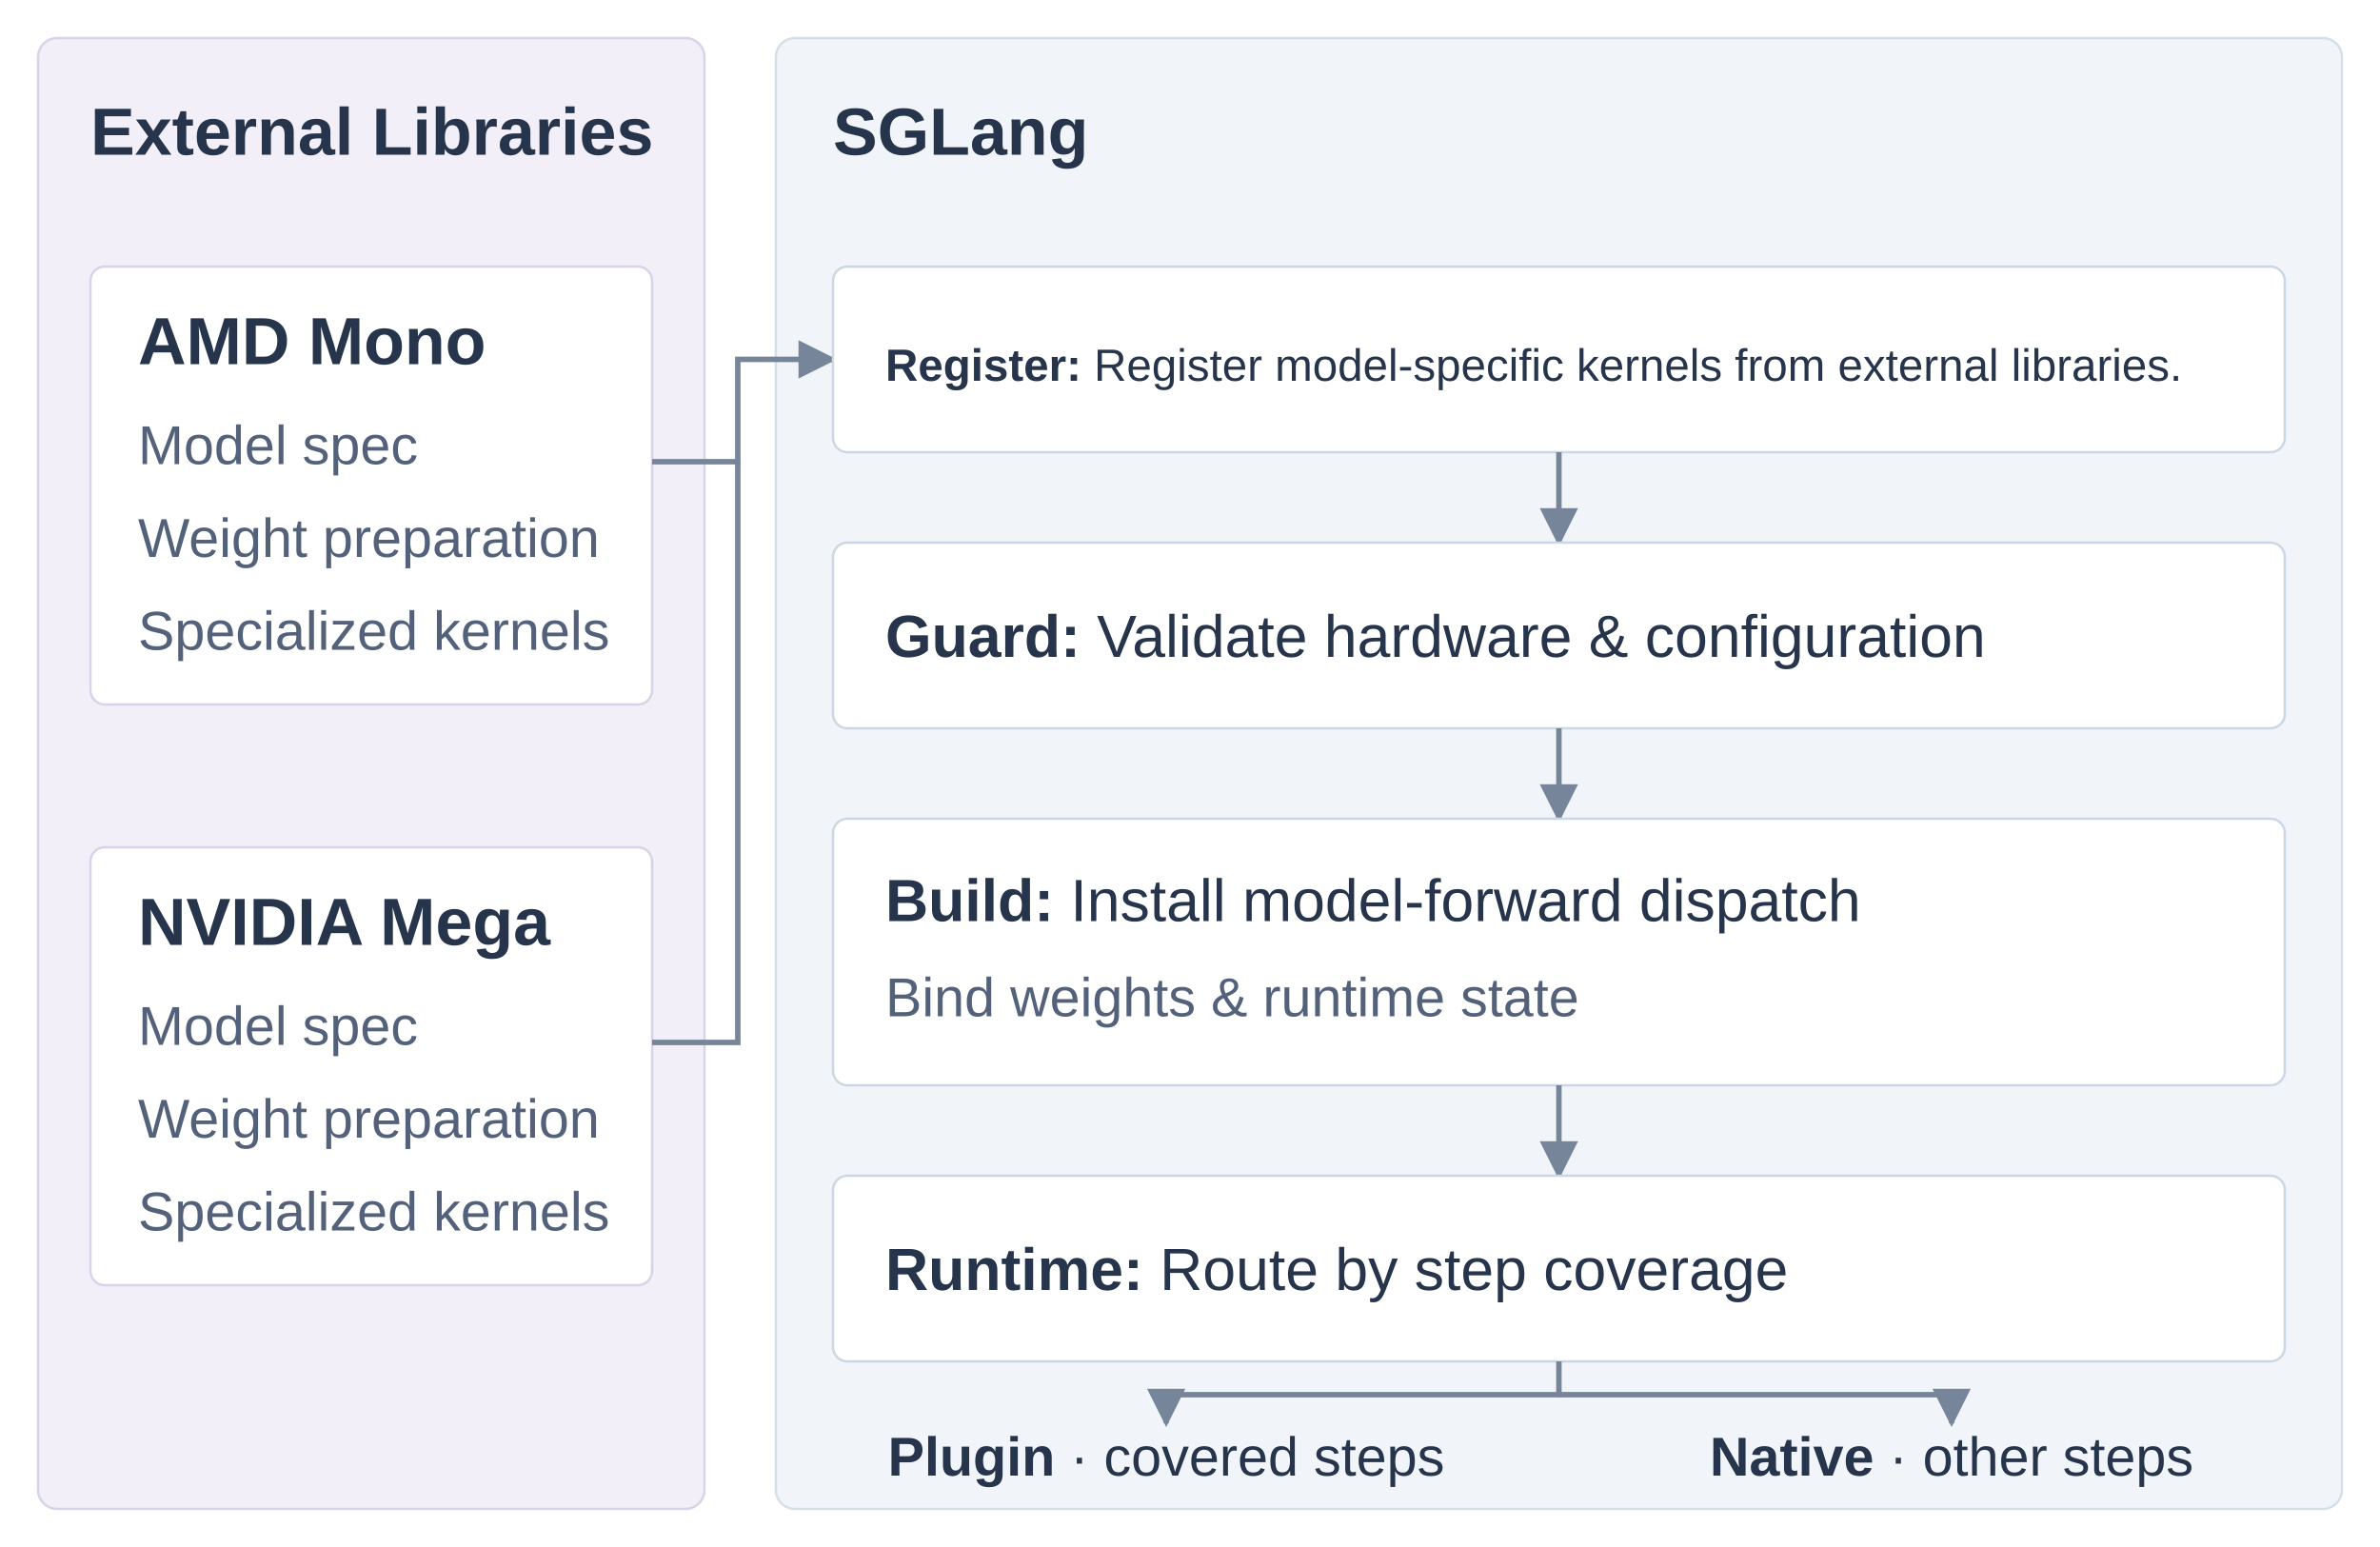
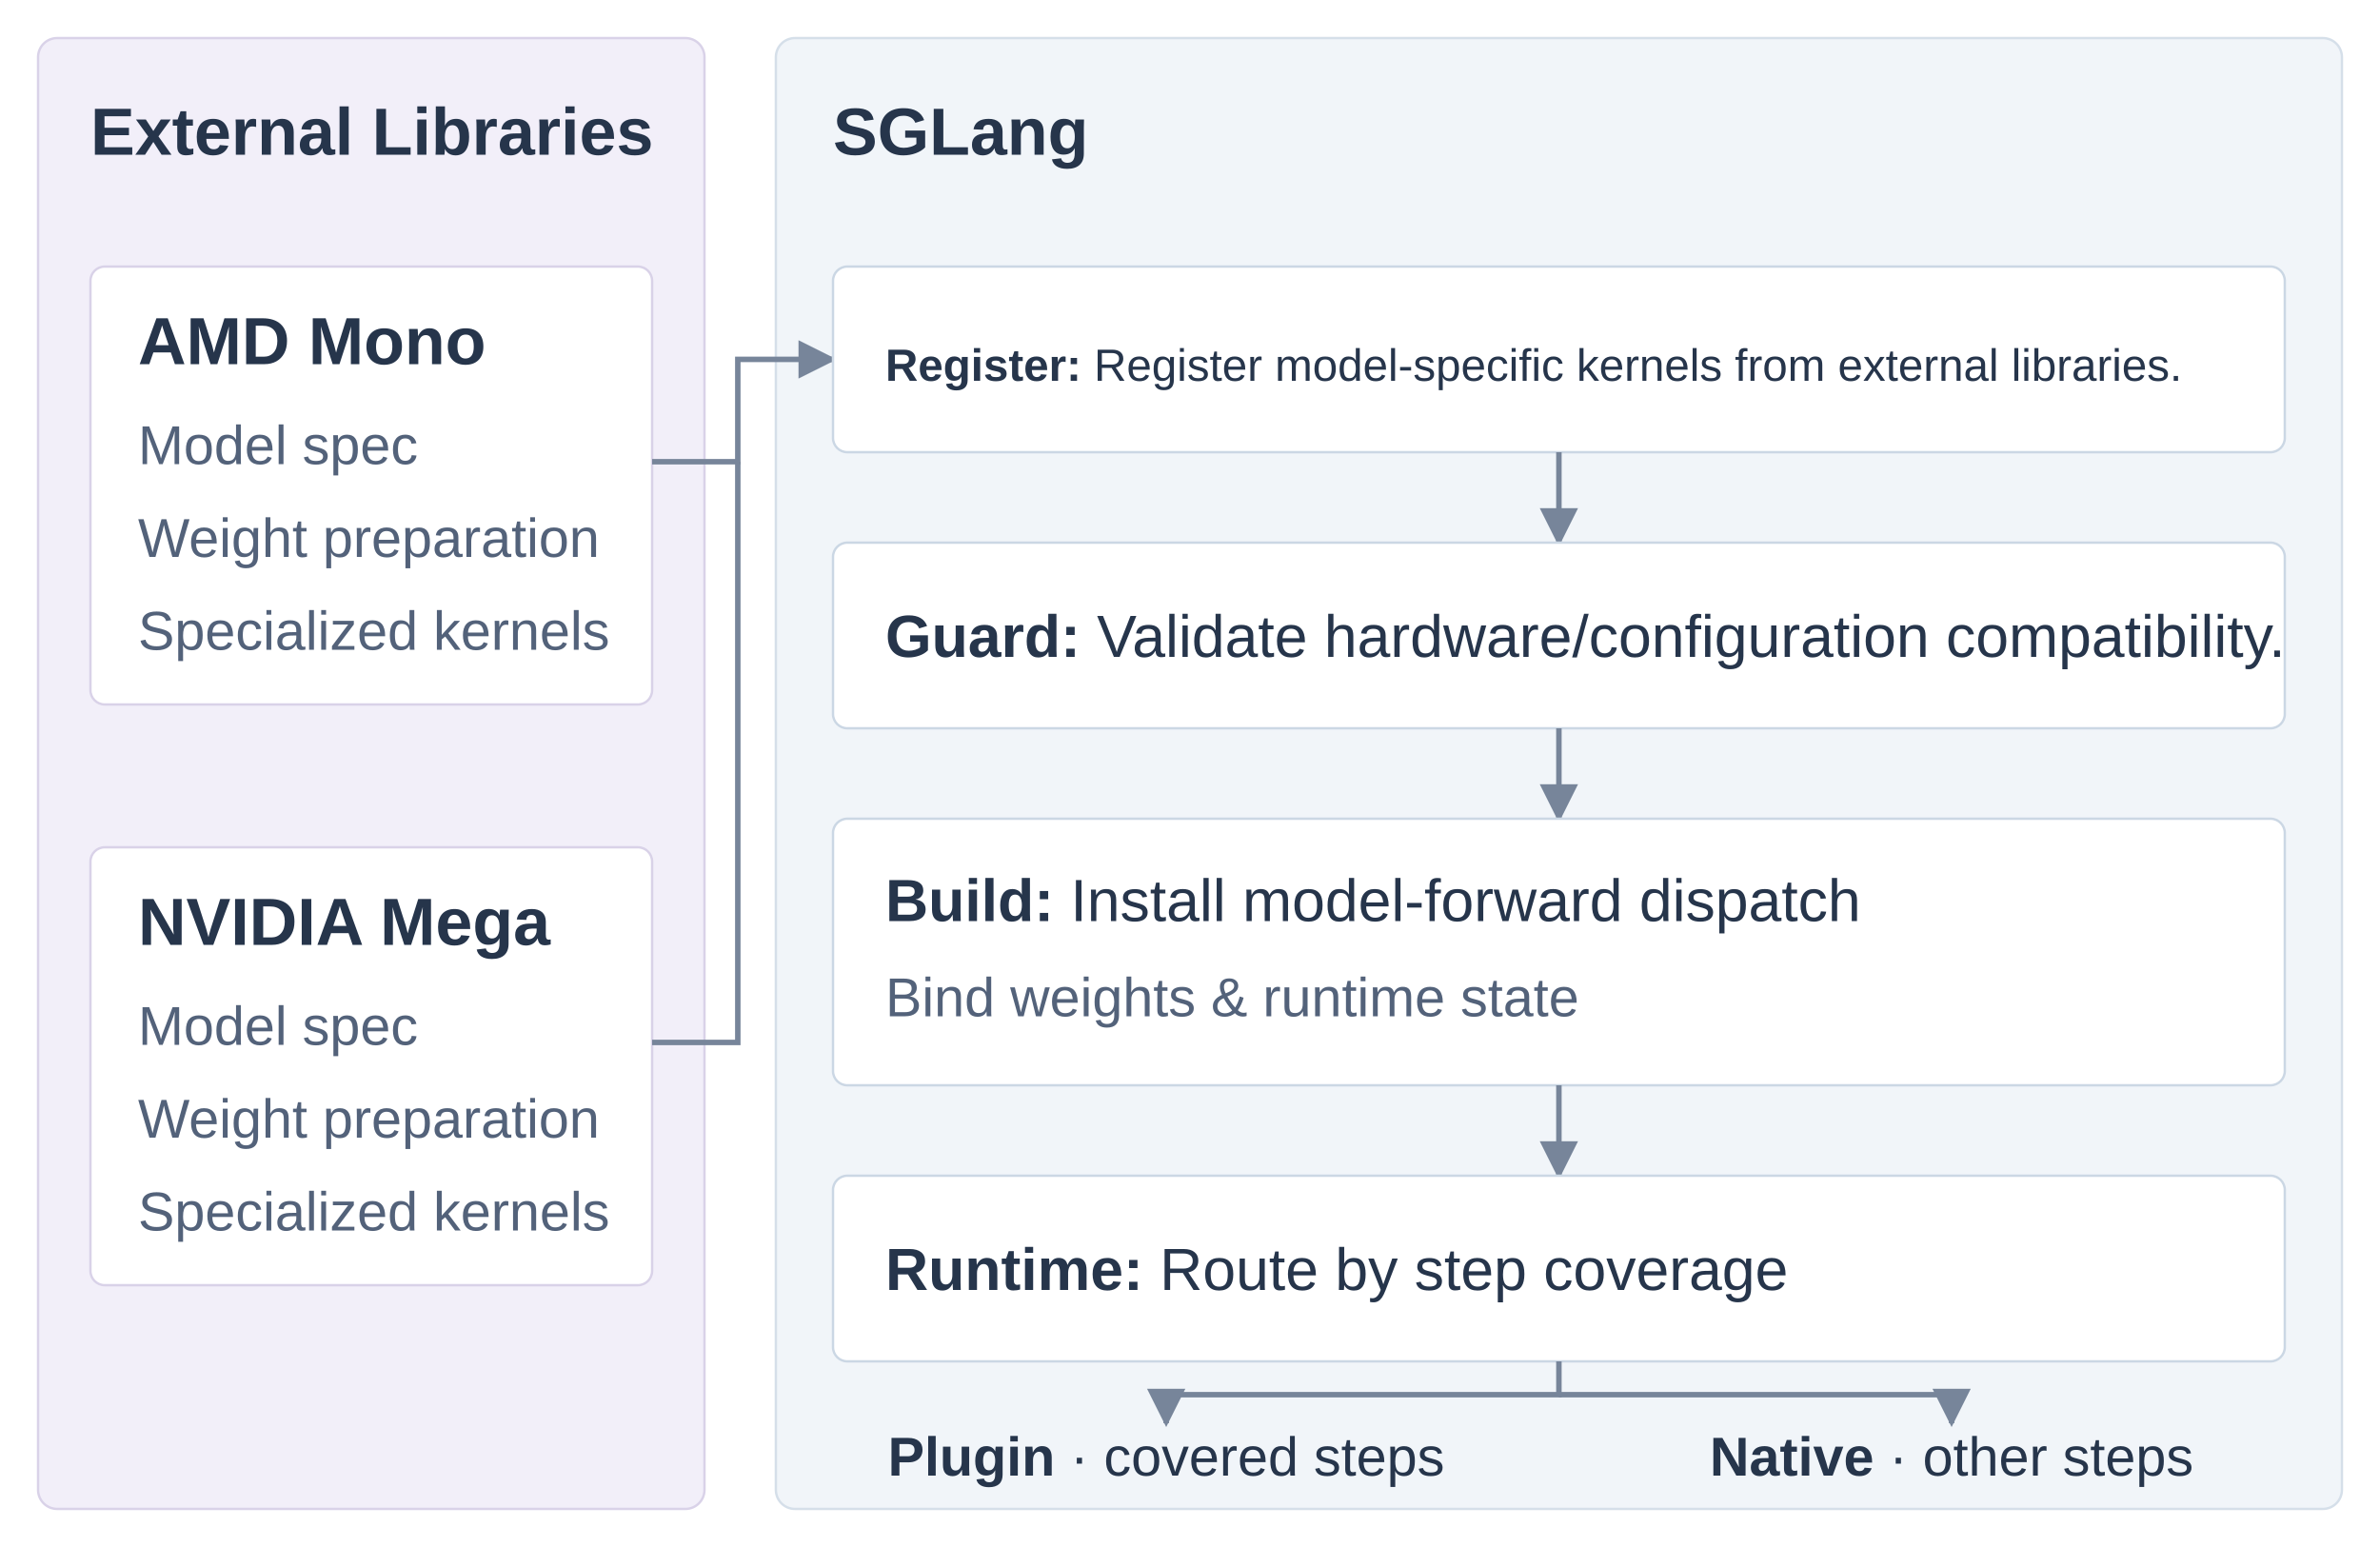
<svg xmlns="http://www.w3.org/2000/svg" width="1000" height="650" viewBox="0 0 1000 650" role="img" aria-labelledby="title desc">
  <defs>
    <marker id="arrow" viewBox="0 0 10 10" refX="9" refY="5" markerWidth="7" markerHeight="7" orient="auto">
      <path d="M0 0 10 5 0 10" fill="#77859a" />
    </marker>
  </defs>
  <style>text{font-family:Arial,Helvetica,sans-serif;fill:#26354b;font-size:25px}.heading{font-size:28px;font-weight:700}.detail{font-size:23px;fill:#53627a}.arrow{fill:none;stroke:#77859a;stroke-width:2.3;marker-end:url(#arrow)}</style>
  <rect width="1000" height="650" fill="white" />
  <rect x="16" y="16" width="280" height="618" rx="8" fill="#f2eff9" stroke="#d9d2e8" />
  <rect x="326" y="16" width="658" height="618" rx="8" fill="#f1f5f9" stroke="#d5dfe9" />
  <text x="38" y="65" class="heading">External Libraries</text>
  <text x="350" y="65" class="heading">SGLang</text>
  <rect x="38" y="112" width="236" height="184" rx="6" fill="white" stroke="#d9d2e8" />
  <text x="58" y="153" class="heading">AMD Mono</text>
  <text x="58" y="195" class="detail">Model spec</text>
  <text x="58" y="234" class="detail">Weight preparation</text>
  <text x="58" y="273" class="detail">Specialized kernels</text>
  <rect x="38" y="356" width="236" height="184" rx="6" fill="white" stroke="#d9d2e8" />
  <text x="58" y="397" class="heading">NVIDIA Mega</text>
  <text x="58" y="439" class="detail">Model spec</text>
  <text x="58" y="478" class="detail">Weight preparation</text>
  <text x="58" y="517" class="detail">Specialized kernels</text>
  <path d="M274 194 H310 V151 H350" class="arrow" />
  <path d="M274 438 H310 V194" fill="none" stroke="#77859a" stroke-width="2.3" />
  <rect x="350" y="112" width="610" height="78" rx="6" fill="white" stroke="#cbd7e4" />
  <text x="372" y="160" style="font-size:19px">
    <tspan font-weight="700">Register:</tspan> Register model-specific kernels from external libraries.</text>
  <path d="M655 190 V228" class="arrow" />
  <rect x="350" y="228" width="610" height="78" rx="6" fill="white" stroke="#cbd7e4" />
  <text x="372" y="276">
-     <tspan font-weight="700">Guard:</tspan> Validate hardware &amp; configuration</text>
+     <tspan font-weight="700">Guard:</tspan> Validate hardware/configuration compatibility.</text>
  <path d="M655 306 V344" class="arrow" />
  <rect x="350" y="344" width="610" height="112" rx="6" fill="white" stroke="#cbd7e4" />
  <text x="372" y="387">
    <tspan font-weight="700">Build:</tspan> Install model-forward dispatch</text>
  <text x="372" y="427" class="detail">Bind weights &amp; runtime state</text>
  <path d="M655 456 V494" class="arrow" />
  <rect x="350" y="494" width="610" height="78" rx="6" fill="white" stroke="#cbd7e4" />
  <text x="372" y="542">
    <tspan font-weight="700">Runtime:</tspan> Route by step coverage</text>
  <path d="M655 572 V586 H490 V598" class="arrow" />
  <path d="M655 586 H820 V598" class="arrow" />
  <text x="490" y="620" text-anchor="middle" style="font-size:23px">
    <tspan font-weight="700">Plugin</tspan> · covered steps</text>
  <text x="820" y="620" text-anchor="middle" style="font-size:23px">
    <tspan font-weight="700">Native</tspan> · other steps</text>
</svg>
